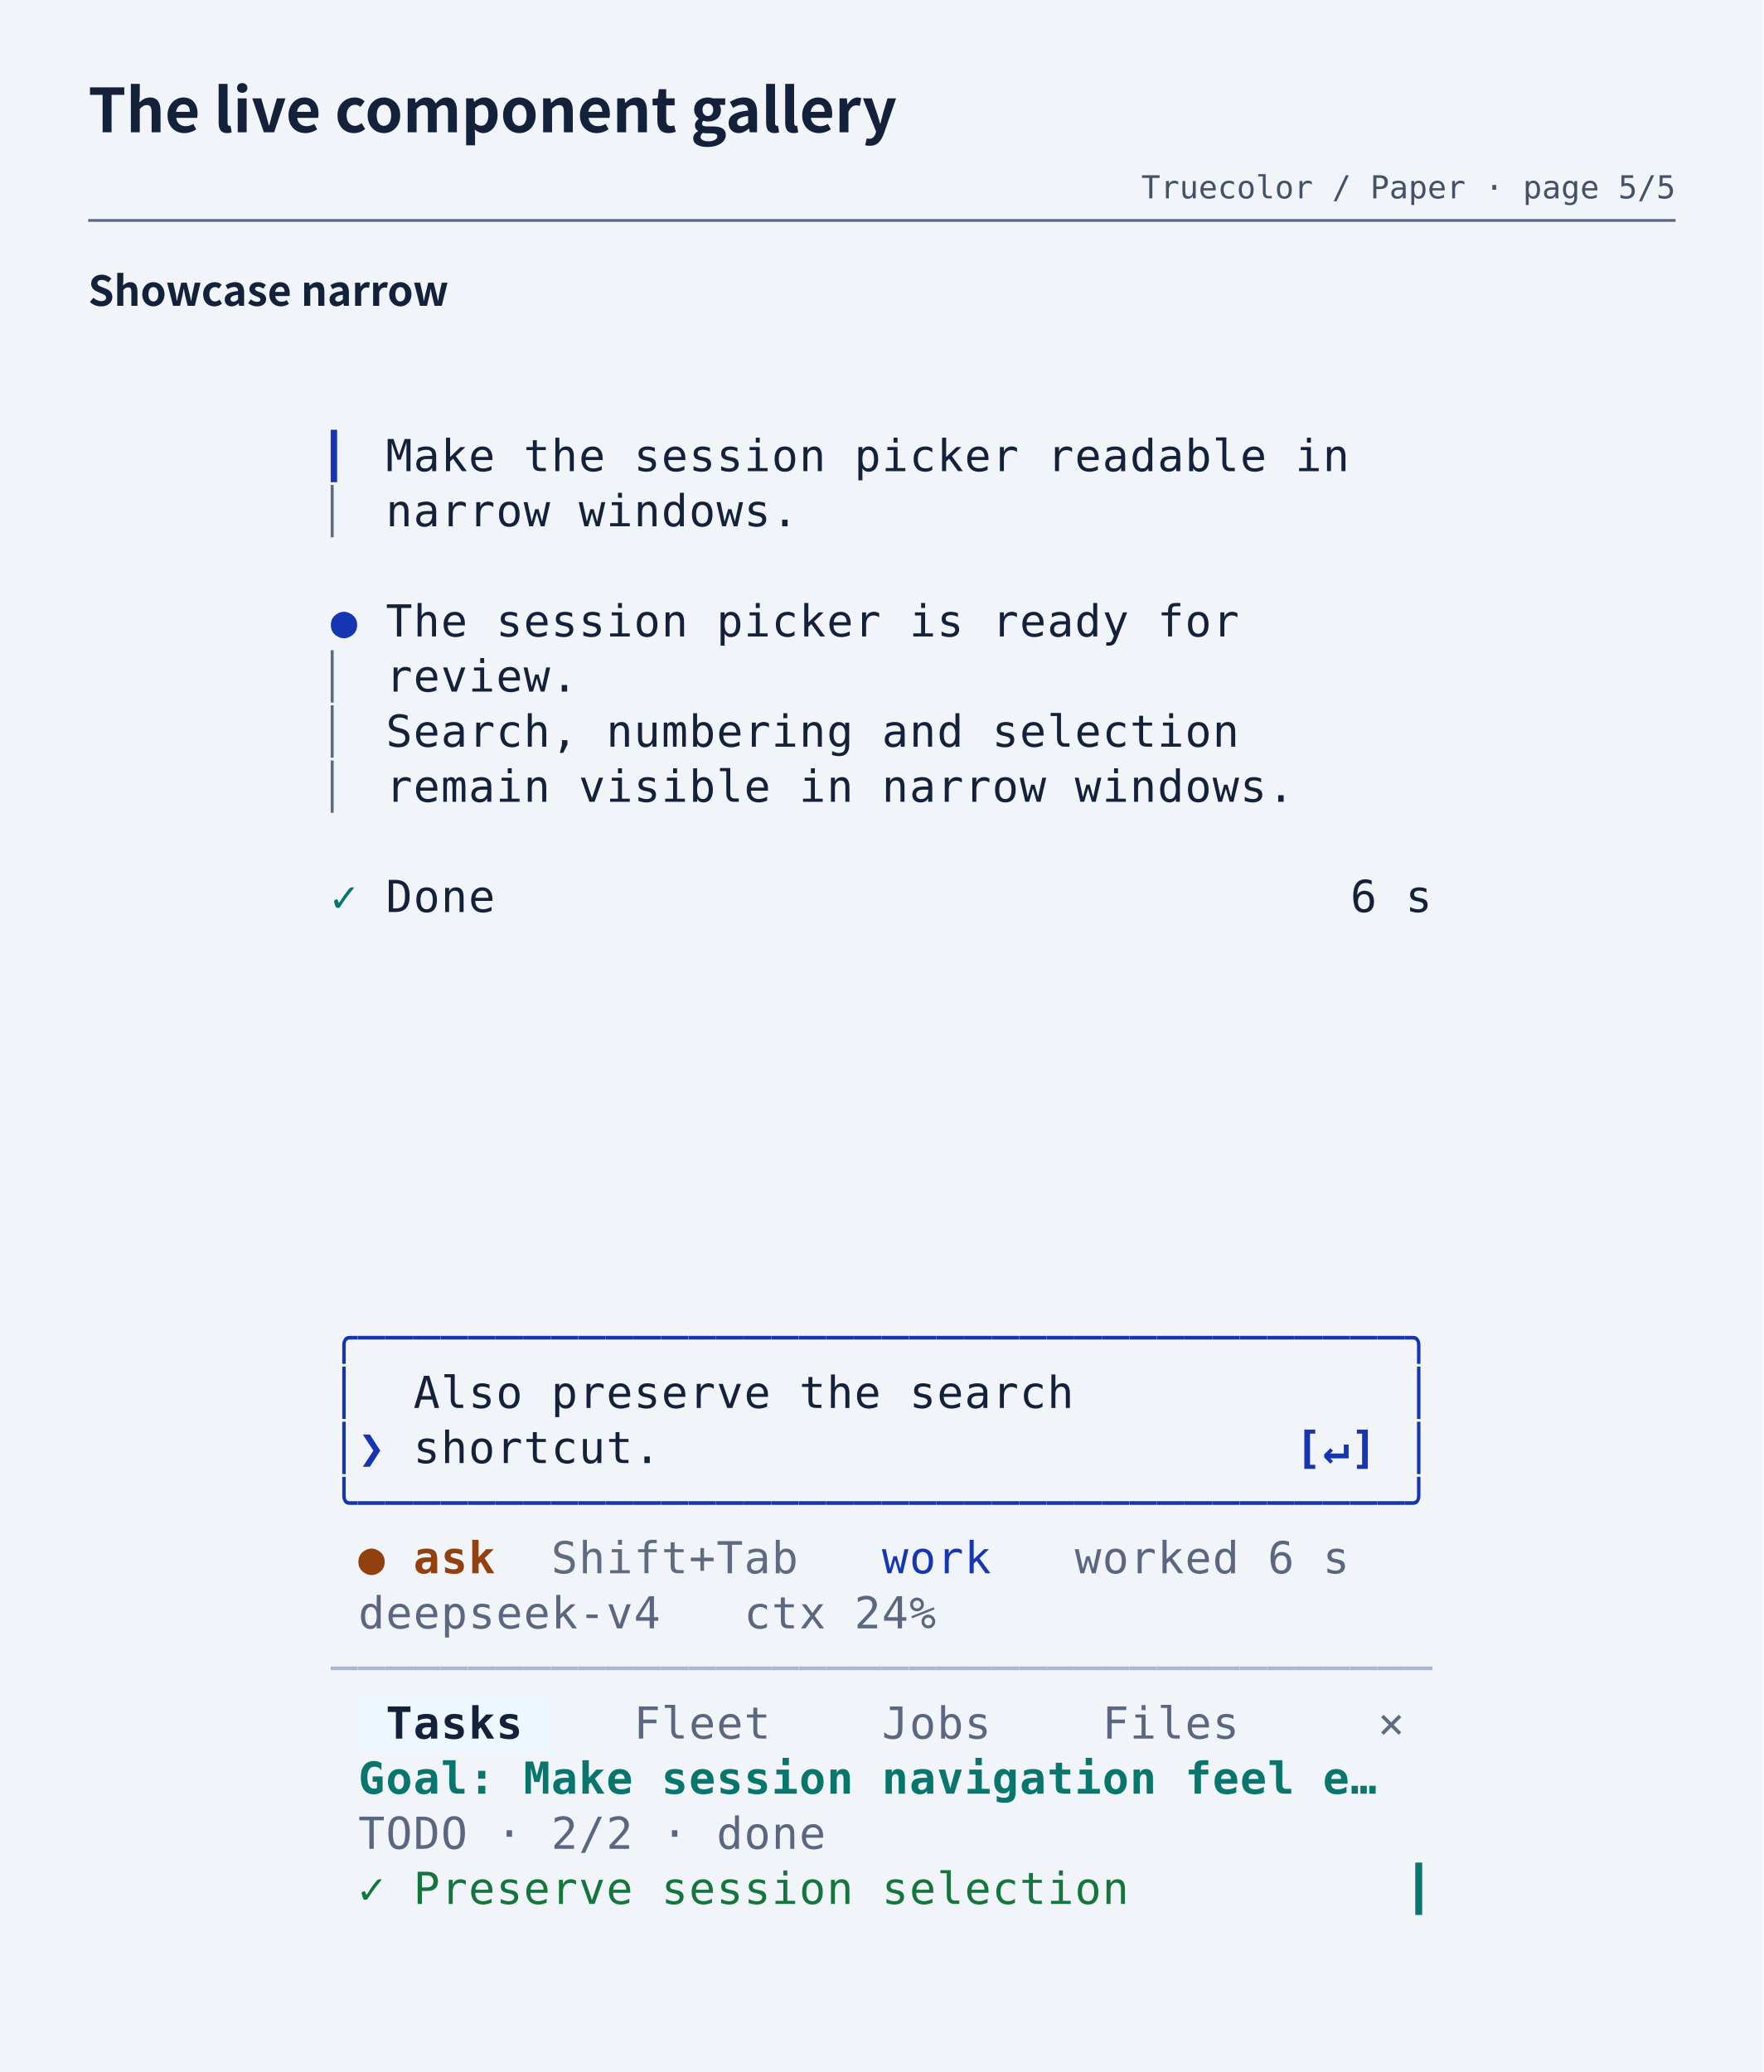
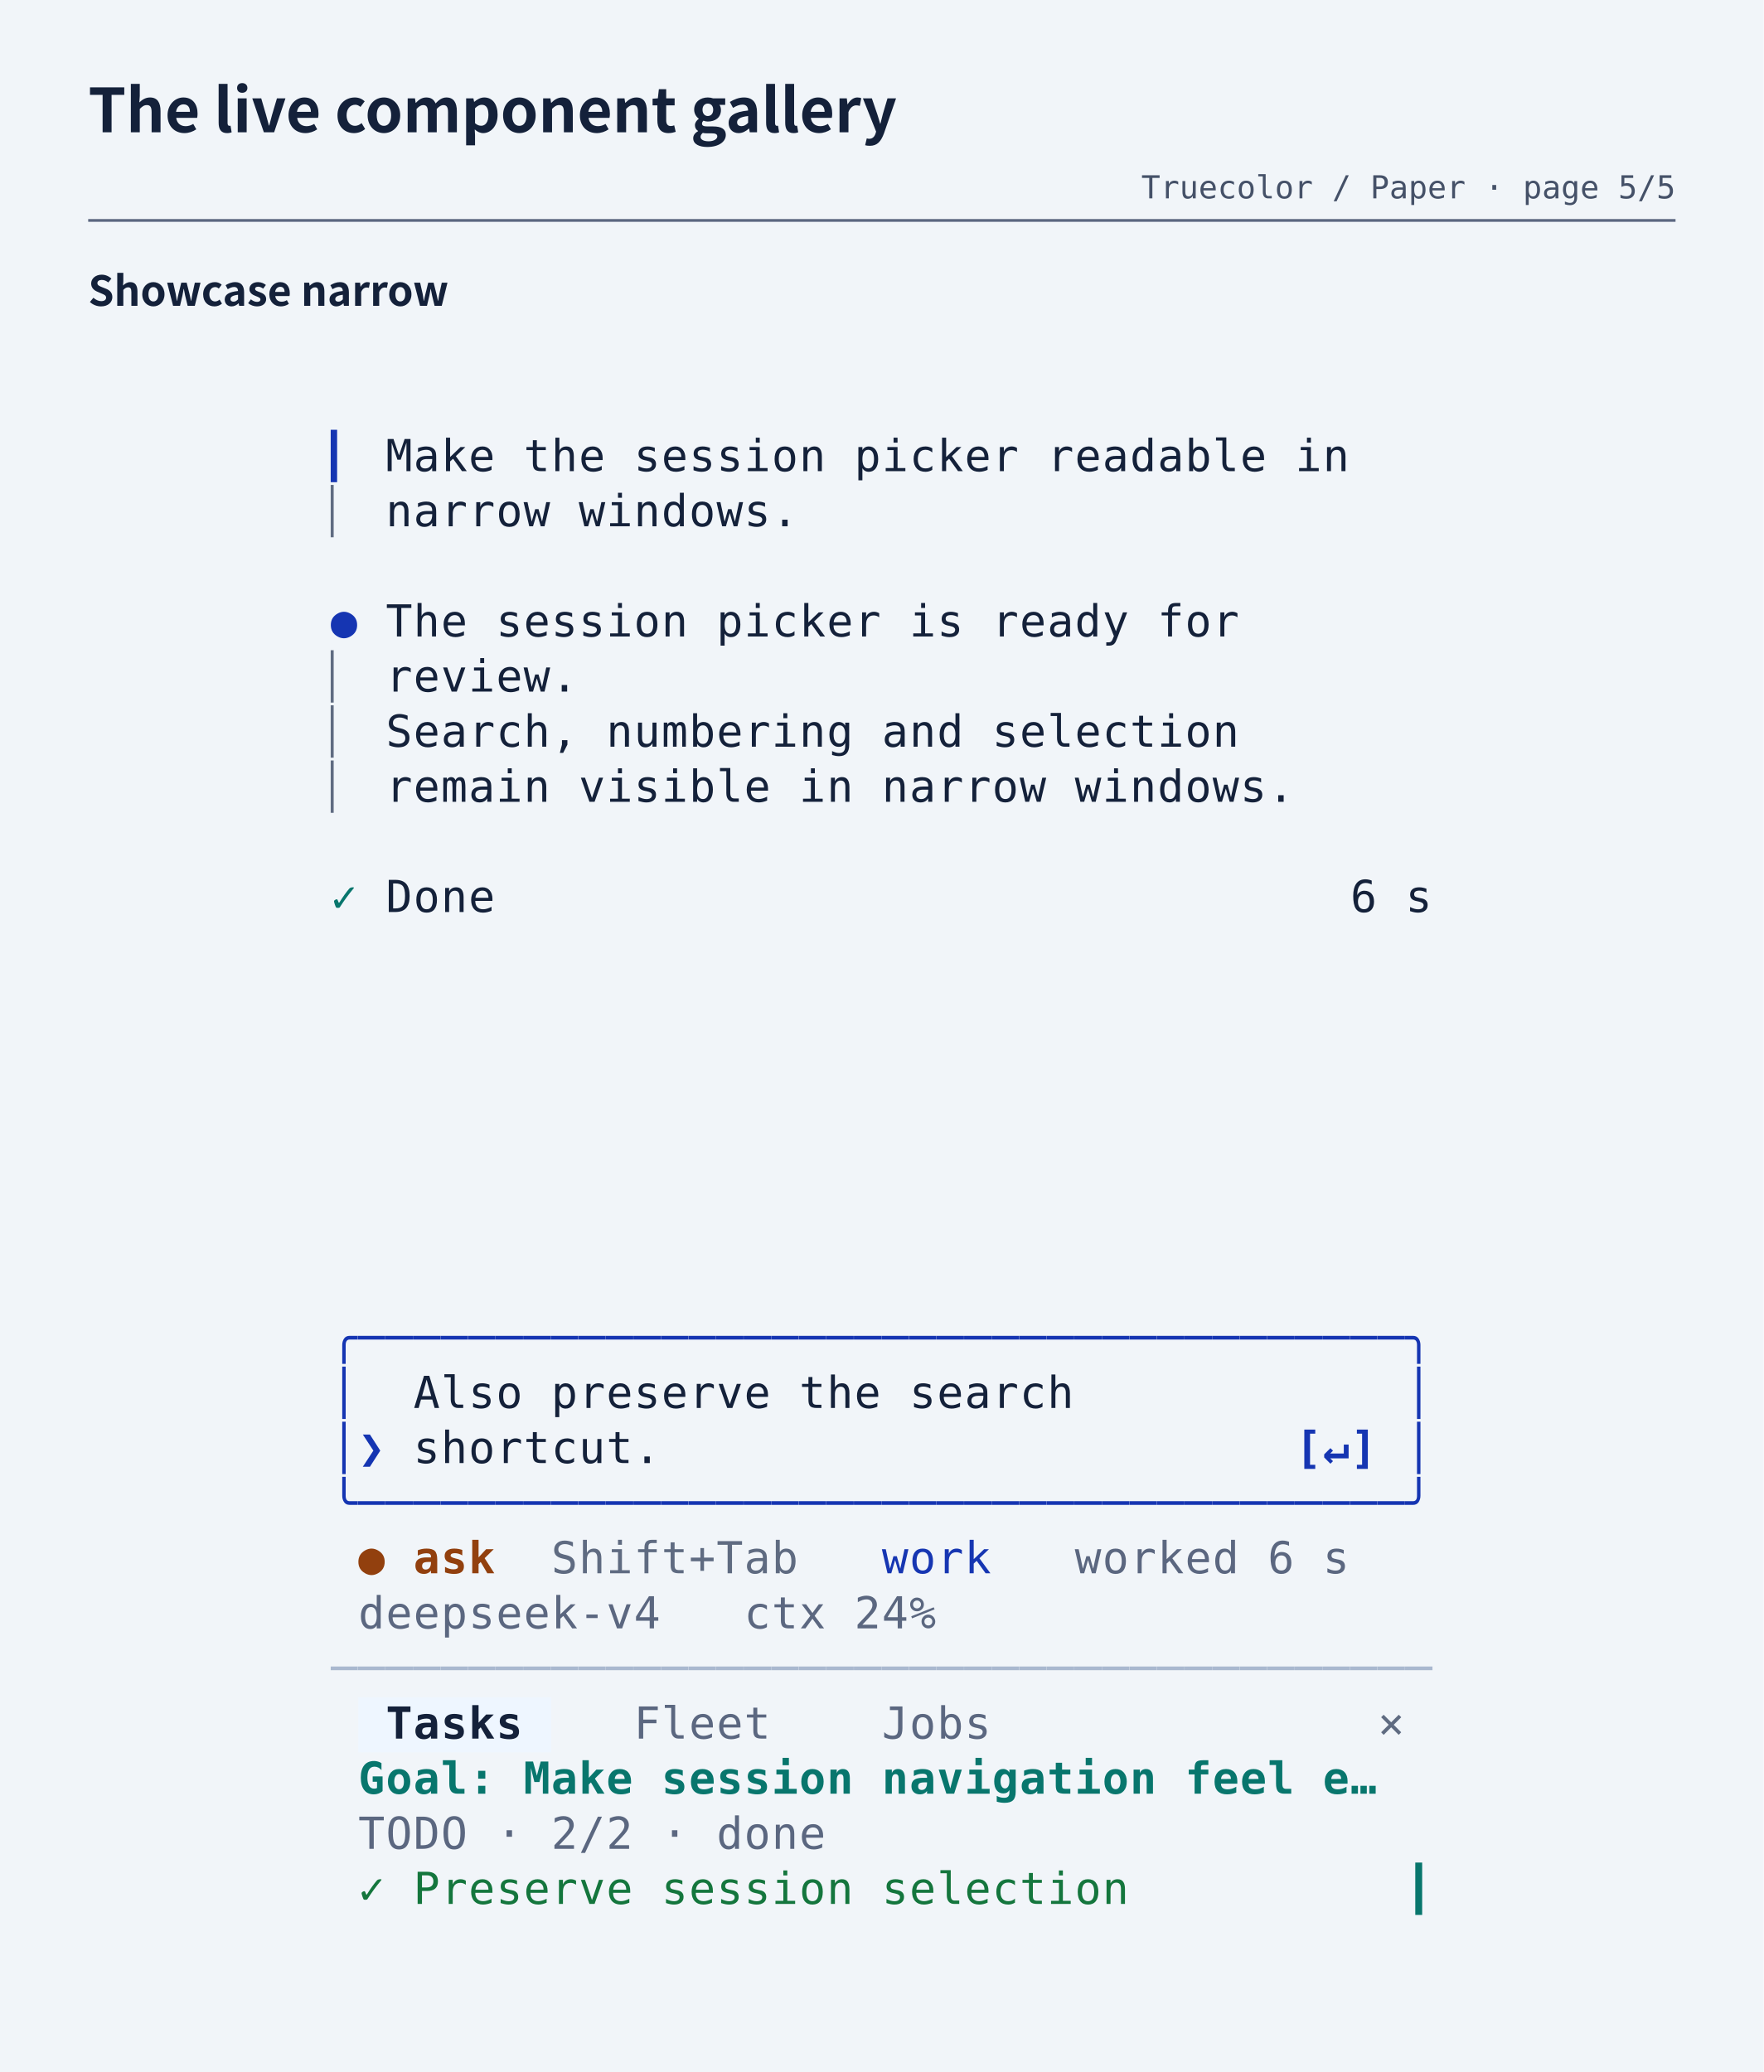
<svg xmlns="http://www.w3.org/2000/svg" width="640" height="752" viewBox="0 0 640 752" role="img" aria-labelledby="title desc">
  <rect width="100%" height="100%" fill="#f1f5f9" />
  <text x="32" y="48" fill="#14213a" font-family="'Geist Sans','PingFang SC','Hiragino Sans GB','Microsoft YaHei UI','Microsoft YaHei','Noto Sans CJK SC','Noto Sans SC','Source Han Sans SC',-apple-system,BlinkMacSystemFont,'Segoe UI',sans-serif" font-size="22" font-weight="600">The live component gallery</text>
  <text x="608" y="72" fill="#455168" font-family="'DejaVu Sans Mono','Cascadia Mono','SFMono-Regular',Consolas,'Liberation Mono',monospace" font-size="11.5" text-anchor="end">Truecolor / Paper · page 5/5</text>
  <path d="M32 80H608" stroke="#5b6780" stroke-width="1" />
  <g data-entry="showcase-narrow">
    <text x="32" y="111" fill="#14213a" font-family="'Geist Sans','PingFang SC','Hiragino Sans GB','Microsoft YaHei UI','Microsoft YaHei','Noto Sans CJK SC','Noto Sans SC','Source Han Sans SC',-apple-system,BlinkMacSystemFont,'Segoe UI',sans-serif" font-size="15" font-weight="600">Showcase narrow</text>
    <svg width="400" height="560" viewBox="0 0 400 560" role="img" x="120" y="136">
      <rect width="100%" height="100%" fill="#f1f5f9" />
      <rect x="10" y="480" width="70" height="20" fill="#eef6ff" />
      <g font-family="'DejaVu Sans Mono','Cascadia Mono','SFMono-Regular',Consolas,'Liberation Mono',monospace" font-size="16" xml:space="preserve">
        <text x="0" y="35" fill="#1535b2" textLength="10" lengthAdjust="spacingAndGlyphs" font-weight="700">▎</text>
        <text x="20" y="35" fill="#14213a" textLength="10" lengthAdjust="spacingAndGlyphs">M</text>
        <text x="30" y="35" fill="#14213a" textLength="10" lengthAdjust="spacingAndGlyphs">a</text>
        <text x="40" y="35" fill="#14213a" textLength="10" lengthAdjust="spacingAndGlyphs">k</text>
        <text x="50" y="35" fill="#14213a" textLength="10" lengthAdjust="spacingAndGlyphs">e</text>
        <text x="70" y="35" fill="#14213a" textLength="10" lengthAdjust="spacingAndGlyphs">t</text>
        <text x="80" y="35" fill="#14213a" textLength="10" lengthAdjust="spacingAndGlyphs">h</text>
        <text x="90" y="35" fill="#14213a" textLength="10" lengthAdjust="spacingAndGlyphs">e</text>
        <text x="110" y="35" fill="#14213a" textLength="10" lengthAdjust="spacingAndGlyphs">s</text>
        <text x="120" y="35" fill="#14213a" textLength="10" lengthAdjust="spacingAndGlyphs">e</text>
        <text x="130" y="35" fill="#14213a" textLength="10" lengthAdjust="spacingAndGlyphs">s</text>
        <text x="140" y="35" fill="#14213a" textLength="10" lengthAdjust="spacingAndGlyphs">s</text>
        <text x="150" y="35" fill="#14213a" textLength="10" lengthAdjust="spacingAndGlyphs">i</text>
        <text x="160" y="35" fill="#14213a" textLength="10" lengthAdjust="spacingAndGlyphs">o</text>
        <text x="170" y="35" fill="#14213a" textLength="10" lengthAdjust="spacingAndGlyphs">n</text>
        <text x="190" y="35" fill="#14213a" textLength="10" lengthAdjust="spacingAndGlyphs">p</text>
        <text x="200" y="35" fill="#14213a" textLength="10" lengthAdjust="spacingAndGlyphs">i</text>
        <text x="210" y="35" fill="#14213a" textLength="10" lengthAdjust="spacingAndGlyphs">c</text>
        <text x="220" y="35" fill="#14213a" textLength="10" lengthAdjust="spacingAndGlyphs">k</text>
        <text x="230" y="35" fill="#14213a" textLength="10" lengthAdjust="spacingAndGlyphs">e</text>
        <text x="240" y="35" fill="#14213a" textLength="10" lengthAdjust="spacingAndGlyphs">r</text>
        <text x="260" y="35" fill="#14213a" textLength="10" lengthAdjust="spacingAndGlyphs">r</text>
        <text x="270" y="35" fill="#14213a" textLength="10" lengthAdjust="spacingAndGlyphs">e</text>
        <text x="280" y="35" fill="#14213a" textLength="10" lengthAdjust="spacingAndGlyphs">a</text>
        <text x="290" y="35" fill="#14213a" textLength="10" lengthAdjust="spacingAndGlyphs">d</text>
        <text x="300" y="35" fill="#14213a" textLength="10" lengthAdjust="spacingAndGlyphs">a</text>
        <text x="310" y="35" fill="#14213a" textLength="10" lengthAdjust="spacingAndGlyphs">b</text>
        <text x="320" y="35" fill="#14213a" textLength="10" lengthAdjust="spacingAndGlyphs">l</text>
        <text x="330" y="35" fill="#14213a" textLength="10" lengthAdjust="spacingAndGlyphs">e</text>
        <text x="350" y="35" fill="#14213a" textLength="10" lengthAdjust="spacingAndGlyphs">i</text>
        <text x="360" y="35" fill="#14213a" textLength="10" lengthAdjust="spacingAndGlyphs">n</text>
        <text x="0" y="55" fill="#5f6b81" textLength="10" lengthAdjust="spacingAndGlyphs">▏</text>
        <text x="20" y="55" fill="#14213a" textLength="10" lengthAdjust="spacingAndGlyphs">n</text>
        <text x="30" y="55" fill="#14213a" textLength="10" lengthAdjust="spacingAndGlyphs">a</text>
        <text x="40" y="55" fill="#14213a" textLength="10" lengthAdjust="spacingAndGlyphs">r</text>
        <text x="50" y="55" fill="#14213a" textLength="10" lengthAdjust="spacingAndGlyphs">r</text>
        <text x="60" y="55" fill="#14213a" textLength="10" lengthAdjust="spacingAndGlyphs">o</text>
        <text x="70" y="55" fill="#14213a" textLength="10" lengthAdjust="spacingAndGlyphs">w</text>
        <text x="90" y="55" fill="#14213a" textLength="10" lengthAdjust="spacingAndGlyphs">w</text>
        <text x="100" y="55" fill="#14213a" textLength="10" lengthAdjust="spacingAndGlyphs">i</text>
        <text x="110" y="55" fill="#14213a" textLength="10" lengthAdjust="spacingAndGlyphs">n</text>
        <text x="120" y="55" fill="#14213a" textLength="10" lengthAdjust="spacingAndGlyphs">d</text>
        <text x="130" y="55" fill="#14213a" textLength="10" lengthAdjust="spacingAndGlyphs">o</text>
        <text x="140" y="55" fill="#14213a" textLength="10" lengthAdjust="spacingAndGlyphs">w</text>
        <text x="150" y="55" fill="#14213a" textLength="10" lengthAdjust="spacingAndGlyphs">s</text>
        <text x="160" y="55" fill="#14213a" textLength="10" lengthAdjust="spacingAndGlyphs">.</text>
        <text x="0" y="95" fill="#1535b2" textLength="10" lengthAdjust="spacingAndGlyphs" font-weight="700">●</text>
        <text x="20" y="95" fill="#14213a" textLength="10" lengthAdjust="spacingAndGlyphs">T</text>
        <text x="30" y="95" fill="#14213a" textLength="10" lengthAdjust="spacingAndGlyphs">h</text>
        <text x="40" y="95" fill="#14213a" textLength="10" lengthAdjust="spacingAndGlyphs">e</text>
        <text x="60" y="95" fill="#14213a" textLength="10" lengthAdjust="spacingAndGlyphs">s</text>
        <text x="70" y="95" fill="#14213a" textLength="10" lengthAdjust="spacingAndGlyphs">e</text>
        <text x="80" y="95" fill="#14213a" textLength="10" lengthAdjust="spacingAndGlyphs">s</text>
        <text x="90" y="95" fill="#14213a" textLength="10" lengthAdjust="spacingAndGlyphs">s</text>
        <text x="100" y="95" fill="#14213a" textLength="10" lengthAdjust="spacingAndGlyphs">i</text>
        <text x="110" y="95" fill="#14213a" textLength="10" lengthAdjust="spacingAndGlyphs">o</text>
        <text x="120" y="95" fill="#14213a" textLength="10" lengthAdjust="spacingAndGlyphs">n</text>
        <text x="140" y="95" fill="#14213a" textLength="10" lengthAdjust="spacingAndGlyphs">p</text>
        <text x="150" y="95" fill="#14213a" textLength="10" lengthAdjust="spacingAndGlyphs">i</text>
        <text x="160" y="95" fill="#14213a" textLength="10" lengthAdjust="spacingAndGlyphs">c</text>
        <text x="170" y="95" fill="#14213a" textLength="10" lengthAdjust="spacingAndGlyphs">k</text>
        <text x="180" y="95" fill="#14213a" textLength="10" lengthAdjust="spacingAndGlyphs">e</text>
        <text x="190" y="95" fill="#14213a" textLength="10" lengthAdjust="spacingAndGlyphs">r</text>
        <text x="210" y="95" fill="#14213a" textLength="10" lengthAdjust="spacingAndGlyphs">i</text>
        <text x="220" y="95" fill="#14213a" textLength="10" lengthAdjust="spacingAndGlyphs">s</text>
        <text x="240" y="95" fill="#14213a" textLength="10" lengthAdjust="spacingAndGlyphs">r</text>
        <text x="250" y="95" fill="#14213a" textLength="10" lengthAdjust="spacingAndGlyphs">e</text>
        <text x="260" y="95" fill="#14213a" textLength="10" lengthAdjust="spacingAndGlyphs">a</text>
        <text x="270" y="95" fill="#14213a" textLength="10" lengthAdjust="spacingAndGlyphs">d</text>
        <text x="280" y="95" fill="#14213a" textLength="10" lengthAdjust="spacingAndGlyphs">y</text>
        <text x="300" y="95" fill="#14213a" textLength="10" lengthAdjust="spacingAndGlyphs">f</text>
        <text x="310" y="95" fill="#14213a" textLength="10" lengthAdjust="spacingAndGlyphs">o</text>
        <text x="320" y="95" fill="#14213a" textLength="10" lengthAdjust="spacingAndGlyphs">r</text>
        <text x="0" y="115" fill="#5f6b81" textLength="10" lengthAdjust="spacingAndGlyphs">▏</text>
        <text x="20" y="115" fill="#14213a" textLength="10" lengthAdjust="spacingAndGlyphs">r</text>
        <text x="30" y="115" fill="#14213a" textLength="10" lengthAdjust="spacingAndGlyphs">e</text>
        <text x="40" y="115" fill="#14213a" textLength="10" lengthAdjust="spacingAndGlyphs">v</text>
        <text x="50" y="115" fill="#14213a" textLength="10" lengthAdjust="spacingAndGlyphs">i</text>
        <text x="60" y="115" fill="#14213a" textLength="10" lengthAdjust="spacingAndGlyphs">e</text>
        <text x="70" y="115" fill="#14213a" textLength="10" lengthAdjust="spacingAndGlyphs">w</text>
        <text x="80" y="115" fill="#14213a" textLength="10" lengthAdjust="spacingAndGlyphs">.</text>
        <text x="0" y="135" fill="#5f6b81" textLength="10" lengthAdjust="spacingAndGlyphs">▏</text>
        <text x="20" y="135" fill="#14213a" textLength="10" lengthAdjust="spacingAndGlyphs">S</text>
        <text x="30" y="135" fill="#14213a" textLength="10" lengthAdjust="spacingAndGlyphs">e</text>
        <text x="40" y="135" fill="#14213a" textLength="10" lengthAdjust="spacingAndGlyphs">a</text>
        <text x="50" y="135" fill="#14213a" textLength="10" lengthAdjust="spacingAndGlyphs">r</text>
        <text x="60" y="135" fill="#14213a" textLength="10" lengthAdjust="spacingAndGlyphs">c</text>
        <text x="70" y="135" fill="#14213a" textLength="10" lengthAdjust="spacingAndGlyphs">h</text>
        <text x="80" y="135" fill="#14213a" textLength="10" lengthAdjust="spacingAndGlyphs">,</text>
        <text x="100" y="135" fill="#14213a" textLength="10" lengthAdjust="spacingAndGlyphs">n</text>
        <text x="110" y="135" fill="#14213a" textLength="10" lengthAdjust="spacingAndGlyphs">u</text>
        <text x="120" y="135" fill="#14213a" textLength="10" lengthAdjust="spacingAndGlyphs">m</text>
        <text x="130" y="135" fill="#14213a" textLength="10" lengthAdjust="spacingAndGlyphs">b</text>
        <text x="140" y="135" fill="#14213a" textLength="10" lengthAdjust="spacingAndGlyphs">e</text>
        <text x="150" y="135" fill="#14213a" textLength="10" lengthAdjust="spacingAndGlyphs">r</text>
        <text x="160" y="135" fill="#14213a" textLength="10" lengthAdjust="spacingAndGlyphs">i</text>
        <text x="170" y="135" fill="#14213a" textLength="10" lengthAdjust="spacingAndGlyphs">n</text>
        <text x="180" y="135" fill="#14213a" textLength="10" lengthAdjust="spacingAndGlyphs">g</text>
        <text x="200" y="135" fill="#14213a" textLength="10" lengthAdjust="spacingAndGlyphs">a</text>
        <text x="210" y="135" fill="#14213a" textLength="10" lengthAdjust="spacingAndGlyphs">n</text>
        <text x="220" y="135" fill="#14213a" textLength="10" lengthAdjust="spacingAndGlyphs">d</text>
        <text x="240" y="135" fill="#14213a" textLength="10" lengthAdjust="spacingAndGlyphs">s</text>
        <text x="250" y="135" fill="#14213a" textLength="10" lengthAdjust="spacingAndGlyphs">e</text>
        <text x="260" y="135" fill="#14213a" textLength="10" lengthAdjust="spacingAndGlyphs">l</text>
        <text x="270" y="135" fill="#14213a" textLength="10" lengthAdjust="spacingAndGlyphs">e</text>
        <text x="280" y="135" fill="#14213a" textLength="10" lengthAdjust="spacingAndGlyphs">c</text>
        <text x="290" y="135" fill="#14213a" textLength="10" lengthAdjust="spacingAndGlyphs">t</text>
        <text x="300" y="135" fill="#14213a" textLength="10" lengthAdjust="spacingAndGlyphs">i</text>
        <text x="310" y="135" fill="#14213a" textLength="10" lengthAdjust="spacingAndGlyphs">o</text>
        <text x="320" y="135" fill="#14213a" textLength="10" lengthAdjust="spacingAndGlyphs">n</text>
        <text x="0" y="155" fill="#5f6b81" textLength="10" lengthAdjust="spacingAndGlyphs">▏</text>
        <text x="20" y="155" fill="#14213a" textLength="10" lengthAdjust="spacingAndGlyphs">r</text>
        <text x="30" y="155" fill="#14213a" textLength="10" lengthAdjust="spacingAndGlyphs">e</text>
        <text x="40" y="155" fill="#14213a" textLength="10" lengthAdjust="spacingAndGlyphs">m</text>
        <text x="50" y="155" fill="#14213a" textLength="10" lengthAdjust="spacingAndGlyphs">a</text>
        <text x="60" y="155" fill="#14213a" textLength="10" lengthAdjust="spacingAndGlyphs">i</text>
        <text x="70" y="155" fill="#14213a" textLength="10" lengthAdjust="spacingAndGlyphs">n</text>
        <text x="90" y="155" fill="#14213a" textLength="10" lengthAdjust="spacingAndGlyphs">v</text>
        <text x="100" y="155" fill="#14213a" textLength="10" lengthAdjust="spacingAndGlyphs">i</text>
        <text x="110" y="155" fill="#14213a" textLength="10" lengthAdjust="spacingAndGlyphs">s</text>
        <text x="120" y="155" fill="#14213a" textLength="10" lengthAdjust="spacingAndGlyphs">i</text>
        <text x="130" y="155" fill="#14213a" textLength="10" lengthAdjust="spacingAndGlyphs">b</text>
        <text x="140" y="155" fill="#14213a" textLength="10" lengthAdjust="spacingAndGlyphs">l</text>
        <text x="150" y="155" fill="#14213a" textLength="10" lengthAdjust="spacingAndGlyphs">e</text>
        <text x="170" y="155" fill="#14213a" textLength="10" lengthAdjust="spacingAndGlyphs">i</text>
        <text x="180" y="155" fill="#14213a" textLength="10" lengthAdjust="spacingAndGlyphs">n</text>
        <text x="200" y="155" fill="#14213a" textLength="10" lengthAdjust="spacingAndGlyphs">n</text>
        <text x="210" y="155" fill="#14213a" textLength="10" lengthAdjust="spacingAndGlyphs">a</text>
        <text x="220" y="155" fill="#14213a" textLength="10" lengthAdjust="spacingAndGlyphs">r</text>
        <text x="230" y="155" fill="#14213a" textLength="10" lengthAdjust="spacingAndGlyphs">r</text>
        <text x="240" y="155" fill="#14213a" textLength="10" lengthAdjust="spacingAndGlyphs">o</text>
        <text x="250" y="155" fill="#14213a" textLength="10" lengthAdjust="spacingAndGlyphs">w</text>
        <text x="270" y="155" fill="#14213a" textLength="10" lengthAdjust="spacingAndGlyphs">w</text>
        <text x="280" y="155" fill="#14213a" textLength="10" lengthAdjust="spacingAndGlyphs">i</text>
        <text x="290" y="155" fill="#14213a" textLength="10" lengthAdjust="spacingAndGlyphs">n</text>
        <text x="300" y="155" fill="#14213a" textLength="10" lengthAdjust="spacingAndGlyphs">d</text>
        <text x="310" y="155" fill="#14213a" textLength="10" lengthAdjust="spacingAndGlyphs">o</text>
        <text x="320" y="155" fill="#14213a" textLength="10" lengthAdjust="spacingAndGlyphs">w</text>
        <text x="330" y="155" fill="#14213a" textLength="10" lengthAdjust="spacingAndGlyphs">s</text>
        <text x="340" y="155" fill="#14213a" textLength="10" lengthAdjust="spacingAndGlyphs">.</text>
        <text x="0" y="195" fill="#08766d" textLength="10" lengthAdjust="spacingAndGlyphs">✓</text>
        <text x="20" y="195" fill="#14213a" textLength="10" lengthAdjust="spacingAndGlyphs">D</text>
        <text x="30" y="195" fill="#14213a" textLength="10" lengthAdjust="spacingAndGlyphs">o</text>
        <text x="40" y="195" fill="#14213a" textLength="10" lengthAdjust="spacingAndGlyphs">n</text>
        <text x="50" y="195" fill="#14213a" textLength="10" lengthAdjust="spacingAndGlyphs">e</text>
        <text x="370" y="195" fill="#14213a" textLength="10" lengthAdjust="spacingAndGlyphs">6</text>
        <text x="390" y="195" fill="#14213a" textLength="10" lengthAdjust="spacingAndGlyphs">s</text>
        <text x="0" y="355" fill="#1535b2" textLength="10" lengthAdjust="spacingAndGlyphs">╭</text>
        <text x="10" y="355" fill="#1535b2" textLength="10" lengthAdjust="spacingAndGlyphs">─</text>
        <text x="20" y="355" fill="#1535b2" textLength="10" lengthAdjust="spacingAndGlyphs">─</text>
        <text x="30" y="355" fill="#1535b2" textLength="10" lengthAdjust="spacingAndGlyphs">─</text>
        <text x="40" y="355" fill="#1535b2" textLength="10" lengthAdjust="spacingAndGlyphs">─</text>
        <text x="50" y="355" fill="#1535b2" textLength="10" lengthAdjust="spacingAndGlyphs">─</text>
        <text x="60" y="355" fill="#1535b2" textLength="10" lengthAdjust="spacingAndGlyphs">─</text>
        <text x="70" y="355" fill="#1535b2" textLength="10" lengthAdjust="spacingAndGlyphs">─</text>
        <text x="80" y="355" fill="#1535b2" textLength="10" lengthAdjust="spacingAndGlyphs">─</text>
        <text x="90" y="355" fill="#1535b2" textLength="10" lengthAdjust="spacingAndGlyphs">─</text>
        <text x="100" y="355" fill="#1535b2" textLength="10" lengthAdjust="spacingAndGlyphs">─</text>
        <text x="110" y="355" fill="#1535b2" textLength="10" lengthAdjust="spacingAndGlyphs">─</text>
        <text x="120" y="355" fill="#1535b2" textLength="10" lengthAdjust="spacingAndGlyphs">─</text>
        <text x="130" y="355" fill="#1535b2" textLength="10" lengthAdjust="spacingAndGlyphs">─</text>
        <text x="140" y="355" fill="#1535b2" textLength="10" lengthAdjust="spacingAndGlyphs">─</text>
        <text x="150" y="355" fill="#1535b2" textLength="10" lengthAdjust="spacingAndGlyphs">─</text>
        <text x="160" y="355" fill="#1535b2" textLength="10" lengthAdjust="spacingAndGlyphs">─</text>
        <text x="170" y="355" fill="#1535b2" textLength="10" lengthAdjust="spacingAndGlyphs">─</text>
        <text x="180" y="355" fill="#1535b2" textLength="10" lengthAdjust="spacingAndGlyphs">─</text>
        <text x="190" y="355" fill="#1535b2" textLength="10" lengthAdjust="spacingAndGlyphs">─</text>
        <text x="200" y="355" fill="#1535b2" textLength="10" lengthAdjust="spacingAndGlyphs">─</text>
        <text x="210" y="355" fill="#1535b2" textLength="10" lengthAdjust="spacingAndGlyphs">─</text>
        <text x="220" y="355" fill="#1535b2" textLength="10" lengthAdjust="spacingAndGlyphs">─</text>
        <text x="230" y="355" fill="#1535b2" textLength="10" lengthAdjust="spacingAndGlyphs">─</text>
        <text x="240" y="355" fill="#1535b2" textLength="10" lengthAdjust="spacingAndGlyphs">─</text>
        <text x="250" y="355" fill="#1535b2" textLength="10" lengthAdjust="spacingAndGlyphs">─</text>
        <text x="260" y="355" fill="#1535b2" textLength="10" lengthAdjust="spacingAndGlyphs">─</text>
        <text x="270" y="355" fill="#1535b2" textLength="10" lengthAdjust="spacingAndGlyphs">─</text>
        <text x="280" y="355" fill="#1535b2" textLength="10" lengthAdjust="spacingAndGlyphs">─</text>
        <text x="290" y="355" fill="#1535b2" textLength="10" lengthAdjust="spacingAndGlyphs">─</text>
        <text x="300" y="355" fill="#1535b2" textLength="10" lengthAdjust="spacingAndGlyphs">─</text>
        <text x="310" y="355" fill="#1535b2" textLength="10" lengthAdjust="spacingAndGlyphs">─</text>
        <text x="320" y="355" fill="#1535b2" textLength="10" lengthAdjust="spacingAndGlyphs">─</text>
        <text x="330" y="355" fill="#1535b2" textLength="10" lengthAdjust="spacingAndGlyphs">─</text>
        <text x="340" y="355" fill="#1535b2" textLength="10" lengthAdjust="spacingAndGlyphs">─</text>
        <text x="350" y="355" fill="#1535b2" textLength="10" lengthAdjust="spacingAndGlyphs">─</text>
        <text x="360" y="355" fill="#1535b2" textLength="10" lengthAdjust="spacingAndGlyphs">─</text>
        <text x="370" y="355" fill="#1535b2" textLength="10" lengthAdjust="spacingAndGlyphs">─</text>
        <text x="380" y="355" fill="#1535b2" textLength="10" lengthAdjust="spacingAndGlyphs">─</text>
        <text x="390" y="355" fill="#1535b2" textLength="10" lengthAdjust="spacingAndGlyphs">╮</text>
        <text x="0" y="375" fill="#1535b2" textLength="10" lengthAdjust="spacingAndGlyphs">│</text>
        <text x="30" y="375" fill="#14213a" textLength="10" lengthAdjust="spacingAndGlyphs">A</text>
        <text x="40" y="375" fill="#14213a" textLength="10" lengthAdjust="spacingAndGlyphs">l</text>
        <text x="50" y="375" fill="#14213a" textLength="10" lengthAdjust="spacingAndGlyphs">s</text>
        <text x="60" y="375" fill="#14213a" textLength="10" lengthAdjust="spacingAndGlyphs">o</text>
        <text x="80" y="375" fill="#14213a" textLength="10" lengthAdjust="spacingAndGlyphs">p</text>
        <text x="90" y="375" fill="#14213a" textLength="10" lengthAdjust="spacingAndGlyphs">r</text>
        <text x="100" y="375" fill="#14213a" textLength="10" lengthAdjust="spacingAndGlyphs">e</text>
        <text x="110" y="375" fill="#14213a" textLength="10" lengthAdjust="spacingAndGlyphs">s</text>
        <text x="120" y="375" fill="#14213a" textLength="10" lengthAdjust="spacingAndGlyphs">e</text>
        <text x="130" y="375" fill="#14213a" textLength="10" lengthAdjust="spacingAndGlyphs">r</text>
        <text x="140" y="375" fill="#14213a" textLength="10" lengthAdjust="spacingAndGlyphs">v</text>
        <text x="150" y="375" fill="#14213a" textLength="10" lengthAdjust="spacingAndGlyphs">e</text>
        <text x="170" y="375" fill="#14213a" textLength="10" lengthAdjust="spacingAndGlyphs">t</text>
        <text x="180" y="375" fill="#14213a" textLength="10" lengthAdjust="spacingAndGlyphs">h</text>
        <text x="190" y="375" fill="#14213a" textLength="10" lengthAdjust="spacingAndGlyphs">e</text>
        <text x="210" y="375" fill="#14213a" textLength="10" lengthAdjust="spacingAndGlyphs">s</text>
        <text x="220" y="375" fill="#14213a" textLength="10" lengthAdjust="spacingAndGlyphs">e</text>
        <text x="230" y="375" fill="#14213a" textLength="10" lengthAdjust="spacingAndGlyphs">a</text>
        <text x="240" y="375" fill="#14213a" textLength="10" lengthAdjust="spacingAndGlyphs">r</text>
        <text x="250" y="375" fill="#14213a" textLength="10" lengthAdjust="spacingAndGlyphs">c</text>
        <text x="260" y="375" fill="#14213a" textLength="10" lengthAdjust="spacingAndGlyphs">h</text>
        <text x="390" y="375" fill="#1535b2" textLength="10" lengthAdjust="spacingAndGlyphs">│</text>
        <text x="0" y="395" fill="#1535b2" textLength="10" lengthAdjust="spacingAndGlyphs">│</text>
        <text x="10" y="395" fill="#1535b2" textLength="10" lengthAdjust="spacingAndGlyphs">❯</text>
        <text x="30" y="395" fill="#14213a" textLength="10" lengthAdjust="spacingAndGlyphs">s</text>
        <text x="40" y="395" fill="#14213a" textLength="10" lengthAdjust="spacingAndGlyphs">h</text>
        <text x="50" y="395" fill="#14213a" textLength="10" lengthAdjust="spacingAndGlyphs">o</text>
        <text x="60" y="395" fill="#14213a" textLength="10" lengthAdjust="spacingAndGlyphs">r</text>
        <text x="70" y="395" fill="#14213a" textLength="10" lengthAdjust="spacingAndGlyphs">t</text>
        <text x="80" y="395" fill="#14213a" textLength="10" lengthAdjust="spacingAndGlyphs">c</text>
        <text x="90" y="395" fill="#14213a" textLength="10" lengthAdjust="spacingAndGlyphs">u</text>
        <text x="100" y="395" fill="#14213a" textLength="10" lengthAdjust="spacingAndGlyphs">t</text>
        <text x="110" y="395" fill="#14213a" textLength="10" lengthAdjust="spacingAndGlyphs">.</text>
        <text x="350" y="395" fill="#1535b2" textLength="10" lengthAdjust="spacingAndGlyphs" font-weight="700">[</text>
        <text x="360" y="395" fill="#1535b2" textLength="10" lengthAdjust="spacingAndGlyphs" font-weight="700">↵</text>
        <text x="370" y="395" fill="#1535b2" textLength="10" lengthAdjust="spacingAndGlyphs" font-weight="700">]</text>
        <text x="390" y="395" fill="#1535b2" textLength="10" lengthAdjust="spacingAndGlyphs">│</text>
        <text x="0" y="415" fill="#1535b2" textLength="10" lengthAdjust="spacingAndGlyphs">╰</text>
        <text x="10" y="415" fill="#1535b2" textLength="10" lengthAdjust="spacingAndGlyphs">─</text>
        <text x="20" y="415" fill="#1535b2" textLength="10" lengthAdjust="spacingAndGlyphs">─</text>
        <text x="30" y="415" fill="#1535b2" textLength="10" lengthAdjust="spacingAndGlyphs">─</text>
        <text x="40" y="415" fill="#1535b2" textLength="10" lengthAdjust="spacingAndGlyphs">─</text>
        <text x="50" y="415" fill="#1535b2" textLength="10" lengthAdjust="spacingAndGlyphs">─</text>
        <text x="60" y="415" fill="#1535b2" textLength="10" lengthAdjust="spacingAndGlyphs">─</text>
        <text x="70" y="415" fill="#1535b2" textLength="10" lengthAdjust="spacingAndGlyphs">─</text>
        <text x="80" y="415" fill="#1535b2" textLength="10" lengthAdjust="spacingAndGlyphs">─</text>
        <text x="90" y="415" fill="#1535b2" textLength="10" lengthAdjust="spacingAndGlyphs">─</text>
        <text x="100" y="415" fill="#1535b2" textLength="10" lengthAdjust="spacingAndGlyphs">─</text>
        <text x="110" y="415" fill="#1535b2" textLength="10" lengthAdjust="spacingAndGlyphs">─</text>
        <text x="120" y="415" fill="#1535b2" textLength="10" lengthAdjust="spacingAndGlyphs">─</text>
        <text x="130" y="415" fill="#1535b2" textLength="10" lengthAdjust="spacingAndGlyphs">─</text>
        <text x="140" y="415" fill="#1535b2" textLength="10" lengthAdjust="spacingAndGlyphs">─</text>
        <text x="150" y="415" fill="#1535b2" textLength="10" lengthAdjust="spacingAndGlyphs">─</text>
        <text x="160" y="415" fill="#1535b2" textLength="10" lengthAdjust="spacingAndGlyphs">─</text>
        <text x="170" y="415" fill="#1535b2" textLength="10" lengthAdjust="spacingAndGlyphs">─</text>
        <text x="180" y="415" fill="#1535b2" textLength="10" lengthAdjust="spacingAndGlyphs">─</text>
        <text x="190" y="415" fill="#1535b2" textLength="10" lengthAdjust="spacingAndGlyphs">─</text>
        <text x="200" y="415" fill="#1535b2" textLength="10" lengthAdjust="spacingAndGlyphs">─</text>
        <text x="210" y="415" fill="#1535b2" textLength="10" lengthAdjust="spacingAndGlyphs">─</text>
        <text x="220" y="415" fill="#1535b2" textLength="10" lengthAdjust="spacingAndGlyphs">─</text>
        <text x="230" y="415" fill="#1535b2" textLength="10" lengthAdjust="spacingAndGlyphs">─</text>
        <text x="240" y="415" fill="#1535b2" textLength="10" lengthAdjust="spacingAndGlyphs">─</text>
        <text x="250" y="415" fill="#1535b2" textLength="10" lengthAdjust="spacingAndGlyphs">─</text>
        <text x="260" y="415" fill="#1535b2" textLength="10" lengthAdjust="spacingAndGlyphs">─</text>
        <text x="270" y="415" fill="#1535b2" textLength="10" lengthAdjust="spacingAndGlyphs">─</text>
        <text x="280" y="415" fill="#1535b2" textLength="10" lengthAdjust="spacingAndGlyphs">─</text>
        <text x="290" y="415" fill="#1535b2" textLength="10" lengthAdjust="spacingAndGlyphs">─</text>
        <text x="300" y="415" fill="#1535b2" textLength="10" lengthAdjust="spacingAndGlyphs">─</text>
        <text x="310" y="415" fill="#1535b2" textLength="10" lengthAdjust="spacingAndGlyphs">─</text>
        <text x="320" y="415" fill="#1535b2" textLength="10" lengthAdjust="spacingAndGlyphs">─</text>
        <text x="330" y="415" fill="#1535b2" textLength="10" lengthAdjust="spacingAndGlyphs">─</text>
        <text x="340" y="415" fill="#1535b2" textLength="10" lengthAdjust="spacingAndGlyphs">─</text>
        <text x="350" y="415" fill="#1535b2" textLength="10" lengthAdjust="spacingAndGlyphs">─</text>
        <text x="360" y="415" fill="#1535b2" textLength="10" lengthAdjust="spacingAndGlyphs">─</text>
        <text x="370" y="415" fill="#1535b2" textLength="10" lengthAdjust="spacingAndGlyphs">─</text>
        <text x="380" y="415" fill="#1535b2" textLength="10" lengthAdjust="spacingAndGlyphs">─</text>
        <text x="390" y="415" fill="#1535b2" textLength="10" lengthAdjust="spacingAndGlyphs">╯</text>
        <text x="10" y="435" fill="#92400e" textLength="10" lengthAdjust="spacingAndGlyphs" font-weight="700">●</text>
        <text x="30" y="435" fill="#92400e" textLength="10" lengthAdjust="spacingAndGlyphs" font-weight="700">a</text>
        <text x="40" y="435" fill="#92400e" textLength="10" lengthAdjust="spacingAndGlyphs" font-weight="700">s</text>
        <text x="50" y="435" fill="#92400e" textLength="10" lengthAdjust="spacingAndGlyphs" font-weight="700">k</text>
        <text x="80" y="435" fill="#5f6b81" textLength="10" lengthAdjust="spacingAndGlyphs">S</text>
        <text x="90" y="435" fill="#5f6b81" textLength="10" lengthAdjust="spacingAndGlyphs">h</text>
        <text x="100" y="435" fill="#5f6b81" textLength="10" lengthAdjust="spacingAndGlyphs">i</text>
        <text x="110" y="435" fill="#5f6b81" textLength="10" lengthAdjust="spacingAndGlyphs">f</text>
        <text x="120" y="435" fill="#5f6b81" textLength="10" lengthAdjust="spacingAndGlyphs">t</text>
        <text x="130" y="435" fill="#5f6b81" textLength="10" lengthAdjust="spacingAndGlyphs">+</text>
        <text x="140" y="435" fill="#5f6b81" textLength="10" lengthAdjust="spacingAndGlyphs">T</text>
        <text x="150" y="435" fill="#5f6b81" textLength="10" lengthAdjust="spacingAndGlyphs">a</text>
        <text x="160" y="435" fill="#5f6b81" textLength="10" lengthAdjust="spacingAndGlyphs">b</text>
        <text x="200" y="435" fill="#1636b2" textLength="10" lengthAdjust="spacingAndGlyphs">w</text>
        <text x="210" y="435" fill="#1636b2" textLength="10" lengthAdjust="spacingAndGlyphs">o</text>
        <text x="220" y="435" fill="#1636b2" textLength="10" lengthAdjust="spacingAndGlyphs">r</text>
        <text x="230" y="435" fill="#1636b2" textLength="10" lengthAdjust="spacingAndGlyphs">k</text>
        <text x="270" y="435" fill="#5b6780" textLength="10" lengthAdjust="spacingAndGlyphs">w</text>
        <text x="280" y="435" fill="#5b6780" textLength="10" lengthAdjust="spacingAndGlyphs">o</text>
        <text x="290" y="435" fill="#5b6780" textLength="10" lengthAdjust="spacingAndGlyphs">r</text>
        <text x="300" y="435" fill="#5b6780" textLength="10" lengthAdjust="spacingAndGlyphs">k</text>
        <text x="310" y="435" fill="#5b6780" textLength="10" lengthAdjust="spacingAndGlyphs">e</text>
        <text x="320" y="435" fill="#5b6780" textLength="10" lengthAdjust="spacingAndGlyphs">d</text>
        <text x="340" y="435" fill="#5b6780" textLength="10" lengthAdjust="spacingAndGlyphs">6</text>
        <text x="360" y="435" fill="#5b6780" textLength="10" lengthAdjust="spacingAndGlyphs">s</text>
        <text x="10" y="455" fill="#5b6780" textLength="10" lengthAdjust="spacingAndGlyphs">d</text>
        <text x="20" y="455" fill="#5b6780" textLength="10" lengthAdjust="spacingAndGlyphs">e</text>
        <text x="30" y="455" fill="#5b6780" textLength="10" lengthAdjust="spacingAndGlyphs">e</text>
        <text x="40" y="455" fill="#5b6780" textLength="10" lengthAdjust="spacingAndGlyphs">p</text>
        <text x="50" y="455" fill="#5b6780" textLength="10" lengthAdjust="spacingAndGlyphs">s</text>
        <text x="60" y="455" fill="#5b6780" textLength="10" lengthAdjust="spacingAndGlyphs">e</text>
        <text x="70" y="455" fill="#5b6780" textLength="10" lengthAdjust="spacingAndGlyphs">e</text>
        <text x="80" y="455" fill="#5b6780" textLength="10" lengthAdjust="spacingAndGlyphs">k</text>
        <text x="90" y="455" fill="#5b6780" textLength="10" lengthAdjust="spacingAndGlyphs">-</text>
        <text x="100" y="455" fill="#5b6780" textLength="10" lengthAdjust="spacingAndGlyphs">v</text>
        <text x="110" y="455" fill="#5b6780" textLength="10" lengthAdjust="spacingAndGlyphs">4</text>
        <text x="150" y="455" fill="#5b6780" textLength="10" lengthAdjust="spacingAndGlyphs">c</text>
        <text x="160" y="455" fill="#5b6780" textLength="10" lengthAdjust="spacingAndGlyphs">t</text>
        <text x="170" y="455" fill="#5b6780" textLength="10" lengthAdjust="spacingAndGlyphs">x</text>
        <text x="190" y="455" fill="#5b6780" textLength="10" lengthAdjust="spacingAndGlyphs">2</text>
        <text x="200" y="455" fill="#5b6780" textLength="10" lengthAdjust="spacingAndGlyphs">4</text>
        <text x="210" y="455" fill="#5b6780" textLength="10" lengthAdjust="spacingAndGlyphs">%</text>
        <text x="0" y="475" fill="#a9b8cf" textLength="10" lengthAdjust="spacingAndGlyphs">─</text>
        <text x="10" y="475" fill="#a9b8cf" textLength="10" lengthAdjust="spacingAndGlyphs">─</text>
        <text x="20" y="475" fill="#a9b8cf" textLength="10" lengthAdjust="spacingAndGlyphs">─</text>
        <text x="30" y="475" fill="#a9b8cf" textLength="10" lengthAdjust="spacingAndGlyphs">─</text>
        <text x="40" y="475" fill="#a9b8cf" textLength="10" lengthAdjust="spacingAndGlyphs">─</text>
        <text x="50" y="475" fill="#a9b8cf" textLength="10" lengthAdjust="spacingAndGlyphs">─</text>
        <text x="60" y="475" fill="#a9b8cf" textLength="10" lengthAdjust="spacingAndGlyphs">─</text>
        <text x="70" y="475" fill="#a9b8cf" textLength="10" lengthAdjust="spacingAndGlyphs">─</text>
        <text x="80" y="475" fill="#a9b8cf" textLength="10" lengthAdjust="spacingAndGlyphs">─</text>
        <text x="90" y="475" fill="#a9b8cf" textLength="10" lengthAdjust="spacingAndGlyphs">─</text>
        <text x="100" y="475" fill="#a9b8cf" textLength="10" lengthAdjust="spacingAndGlyphs">─</text>
        <text x="110" y="475" fill="#a9b8cf" textLength="10" lengthAdjust="spacingAndGlyphs">─</text>
        <text x="120" y="475" fill="#a9b8cf" textLength="10" lengthAdjust="spacingAndGlyphs">─</text>
        <text x="130" y="475" fill="#a9b8cf" textLength="10" lengthAdjust="spacingAndGlyphs">─</text>
        <text x="140" y="475" fill="#a9b8cf" textLength="10" lengthAdjust="spacingAndGlyphs">─</text>
        <text x="150" y="475" fill="#a9b8cf" textLength="10" lengthAdjust="spacingAndGlyphs">─</text>
        <text x="160" y="475" fill="#a9b8cf" textLength="10" lengthAdjust="spacingAndGlyphs">─</text>
        <text x="170" y="475" fill="#a9b8cf" textLength="10" lengthAdjust="spacingAndGlyphs">─</text>
        <text x="180" y="475" fill="#a9b8cf" textLength="10" lengthAdjust="spacingAndGlyphs">─</text>
        <text x="190" y="475" fill="#a9b8cf" textLength="10" lengthAdjust="spacingAndGlyphs">─</text>
        <text x="200" y="475" fill="#a9b8cf" textLength="10" lengthAdjust="spacingAndGlyphs">─</text>
        <text x="210" y="475" fill="#a9b8cf" textLength="10" lengthAdjust="spacingAndGlyphs">─</text>
        <text x="220" y="475" fill="#a9b8cf" textLength="10" lengthAdjust="spacingAndGlyphs">─</text>
        <text x="230" y="475" fill="#a9b8cf" textLength="10" lengthAdjust="spacingAndGlyphs">─</text>
        <text x="240" y="475" fill="#a9b8cf" textLength="10" lengthAdjust="spacingAndGlyphs">─</text>
        <text x="250" y="475" fill="#a9b8cf" textLength="10" lengthAdjust="spacingAndGlyphs">─</text>
        <text x="260" y="475" fill="#a9b8cf" textLength="10" lengthAdjust="spacingAndGlyphs">─</text>
        <text x="270" y="475" fill="#a9b8cf" textLength="10" lengthAdjust="spacingAndGlyphs">─</text>
        <text x="280" y="475" fill="#a9b8cf" textLength="10" lengthAdjust="spacingAndGlyphs">─</text>
        <text x="290" y="475" fill="#a9b8cf" textLength="10" lengthAdjust="spacingAndGlyphs">─</text>
        <text x="300" y="475" fill="#a9b8cf" textLength="10" lengthAdjust="spacingAndGlyphs">─</text>
        <text x="310" y="475" fill="#a9b8cf" textLength="10" lengthAdjust="spacingAndGlyphs">─</text>
        <text x="320" y="475" fill="#a9b8cf" textLength="10" lengthAdjust="spacingAndGlyphs">─</text>
        <text x="330" y="475" fill="#a9b8cf" textLength="10" lengthAdjust="spacingAndGlyphs">─</text>
        <text x="340" y="475" fill="#a9b8cf" textLength="10" lengthAdjust="spacingAndGlyphs">─</text>
        <text x="350" y="475" fill="#a9b8cf" textLength="10" lengthAdjust="spacingAndGlyphs">─</text>
        <text x="360" y="475" fill="#a9b8cf" textLength="10" lengthAdjust="spacingAndGlyphs">─</text>
        <text x="370" y="475" fill="#a9b8cf" textLength="10" lengthAdjust="spacingAndGlyphs">─</text>
        <text x="380" y="475" fill="#a9b8cf" textLength="10" lengthAdjust="spacingAndGlyphs">─</text>
        <text x="390" y="475" fill="#a9b8cf" textLength="10" lengthAdjust="spacingAndGlyphs">─</text>
        <text x="20" y="495" fill="#14213a" textLength="10" lengthAdjust="spacingAndGlyphs" font-weight="700">T</text>
        <text x="30" y="495" fill="#14213a" textLength="10" lengthAdjust="spacingAndGlyphs" font-weight="700">a</text>
        <text x="40" y="495" fill="#14213a" textLength="10" lengthAdjust="spacingAndGlyphs" font-weight="700">s</text>
        <text x="50" y="495" fill="#14213a" textLength="10" lengthAdjust="spacingAndGlyphs" font-weight="700">k</text>
        <text x="60" y="495" fill="#14213a" textLength="10" lengthAdjust="spacingAndGlyphs" font-weight="700">s</text>
        <text x="110" y="495" fill="#5b6780" textLength="10" lengthAdjust="spacingAndGlyphs">F</text>
        <text x="120" y="495" fill="#5b6780" textLength="10" lengthAdjust="spacingAndGlyphs">l</text>
        <text x="130" y="495" fill="#5b6780" textLength="10" lengthAdjust="spacingAndGlyphs">e</text>
        <text x="140" y="495" fill="#5b6780" textLength="10" lengthAdjust="spacingAndGlyphs">e</text>
        <text x="150" y="495" fill="#5b6780" textLength="10" lengthAdjust="spacingAndGlyphs">t</text>
        <text x="200" y="495" fill="#5b6780" textLength="10" lengthAdjust="spacingAndGlyphs">J</text>
        <text x="210" y="495" fill="#5b6780" textLength="10" lengthAdjust="spacingAndGlyphs">o</text>
        <text x="220" y="495" fill="#5b6780" textLength="10" lengthAdjust="spacingAndGlyphs">b</text>
        <text x="230" y="495" fill="#5b6780" textLength="10" lengthAdjust="spacingAndGlyphs">s</text>
-         <text x="280" y="495" fill="#5b6780" textLength="10" lengthAdjust="spacingAndGlyphs">F</text>
-         <text x="290" y="495" fill="#5b6780" textLength="10" lengthAdjust="spacingAndGlyphs">i</text>
-         <text x="300" y="495" fill="#5b6780" textLength="10" lengthAdjust="spacingAndGlyphs">l</text>
-         <text x="310" y="495" fill="#5b6780" textLength="10" lengthAdjust="spacingAndGlyphs">e</text>
-         <text x="320" y="495" fill="#5b6780" textLength="10" lengthAdjust="spacingAndGlyphs">s</text>
        <text x="380" y="495" fill="#5f6b81" textLength="10" lengthAdjust="spacingAndGlyphs">×</text>
        <text x="10" y="515" fill="#08766d" textLength="10" lengthAdjust="spacingAndGlyphs" font-weight="700">G</text>
        <text x="20" y="515" fill="#08766d" textLength="10" lengthAdjust="spacingAndGlyphs" font-weight="700">o</text>
        <text x="30" y="515" fill="#08766d" textLength="10" lengthAdjust="spacingAndGlyphs" font-weight="700">a</text>
        <text x="40" y="515" fill="#08766d" textLength="10" lengthAdjust="spacingAndGlyphs" font-weight="700">l</text>
        <text x="50" y="515" fill="#08766d" textLength="10" lengthAdjust="spacingAndGlyphs" font-weight="700">:</text>
        <text x="70" y="515" fill="#08766d" textLength="10" lengthAdjust="spacingAndGlyphs" font-weight="700">M</text>
        <text x="80" y="515" fill="#08766d" textLength="10" lengthAdjust="spacingAndGlyphs" font-weight="700">a</text>
        <text x="90" y="515" fill="#08766d" textLength="10" lengthAdjust="spacingAndGlyphs" font-weight="700">k</text>
        <text x="100" y="515" fill="#08766d" textLength="10" lengthAdjust="spacingAndGlyphs" font-weight="700">e</text>
        <text x="120" y="515" fill="#08766d" textLength="10" lengthAdjust="spacingAndGlyphs" font-weight="700">s</text>
        <text x="130" y="515" fill="#08766d" textLength="10" lengthAdjust="spacingAndGlyphs" font-weight="700">e</text>
        <text x="140" y="515" fill="#08766d" textLength="10" lengthAdjust="spacingAndGlyphs" font-weight="700">s</text>
        <text x="150" y="515" fill="#08766d" textLength="10" lengthAdjust="spacingAndGlyphs" font-weight="700">s</text>
        <text x="160" y="515" fill="#08766d" textLength="10" lengthAdjust="spacingAndGlyphs" font-weight="700">i</text>
        <text x="170" y="515" fill="#08766d" textLength="10" lengthAdjust="spacingAndGlyphs" font-weight="700">o</text>
        <text x="180" y="515" fill="#08766d" textLength="10" lengthAdjust="spacingAndGlyphs" font-weight="700">n</text>
        <text x="200" y="515" fill="#08766d" textLength="10" lengthAdjust="spacingAndGlyphs" font-weight="700">n</text>
        <text x="210" y="515" fill="#08766d" textLength="10" lengthAdjust="spacingAndGlyphs" font-weight="700">a</text>
        <text x="220" y="515" fill="#08766d" textLength="10" lengthAdjust="spacingAndGlyphs" font-weight="700">v</text>
        <text x="230" y="515" fill="#08766d" textLength="10" lengthAdjust="spacingAndGlyphs" font-weight="700">i</text>
        <text x="240" y="515" fill="#08766d" textLength="10" lengthAdjust="spacingAndGlyphs" font-weight="700">g</text>
        <text x="250" y="515" fill="#08766d" textLength="10" lengthAdjust="spacingAndGlyphs" font-weight="700">a</text>
        <text x="260" y="515" fill="#08766d" textLength="10" lengthAdjust="spacingAndGlyphs" font-weight="700">t</text>
        <text x="270" y="515" fill="#08766d" textLength="10" lengthAdjust="spacingAndGlyphs" font-weight="700">i</text>
        <text x="280" y="515" fill="#08766d" textLength="10" lengthAdjust="spacingAndGlyphs" font-weight="700">o</text>
        <text x="290" y="515" fill="#08766d" textLength="10" lengthAdjust="spacingAndGlyphs" font-weight="700">n</text>
        <text x="310" y="515" fill="#08766d" textLength="10" lengthAdjust="spacingAndGlyphs" font-weight="700">f</text>
        <text x="320" y="515" fill="#08766d" textLength="10" lengthAdjust="spacingAndGlyphs" font-weight="700">e</text>
        <text x="330" y="515" fill="#08766d" textLength="10" lengthAdjust="spacingAndGlyphs" font-weight="700">e</text>
        <text x="340" y="515" fill="#08766d" textLength="10" lengthAdjust="spacingAndGlyphs" font-weight="700">l</text>
        <text x="360" y="515" fill="#08766d" textLength="10" lengthAdjust="spacingAndGlyphs" font-weight="700">e</text>
        <text x="370" y="515" fill="#08766d" textLength="10" lengthAdjust="spacingAndGlyphs" font-weight="700">…</text>
        <text x="10" y="535" fill="#5b6780" textLength="10" lengthAdjust="spacingAndGlyphs">T</text>
        <text x="20" y="535" fill="#5b6780" textLength="10" lengthAdjust="spacingAndGlyphs">O</text>
        <text x="30" y="535" fill="#5b6780" textLength="10" lengthAdjust="spacingAndGlyphs">D</text>
        <text x="40" y="535" fill="#5b6780" textLength="10" lengthAdjust="spacingAndGlyphs">O</text>
        <text x="60" y="535" fill="#5b6780" textLength="10" lengthAdjust="spacingAndGlyphs">·</text>
        <text x="80" y="535" fill="#5b6780" textLength="10" lengthAdjust="spacingAndGlyphs">2</text>
        <text x="90" y="535" fill="#5b6780" textLength="10" lengthAdjust="spacingAndGlyphs">/</text>
        <text x="100" y="535" fill="#5b6780" textLength="10" lengthAdjust="spacingAndGlyphs">2</text>
        <text x="120" y="535" fill="#5b6780" textLength="10" lengthAdjust="spacingAndGlyphs">·</text>
        <text x="140" y="535" fill="#5b6780" textLength="10" lengthAdjust="spacingAndGlyphs">d</text>
        <text x="150" y="535" fill="#5b6780" textLength="10" lengthAdjust="spacingAndGlyphs">o</text>
        <text x="160" y="535" fill="#5b6780" textLength="10" lengthAdjust="spacingAndGlyphs">n</text>
        <text x="170" y="535" fill="#5b6780" textLength="10" lengthAdjust="spacingAndGlyphs">e</text>
        <text x="10" y="555" fill="#14763d" textLength="10" lengthAdjust="spacingAndGlyphs">✓</text>
        <text x="30" y="555" fill="#14763d" textLength="10" lengthAdjust="spacingAndGlyphs">P</text>
        <text x="40" y="555" fill="#14763d" textLength="10" lengthAdjust="spacingAndGlyphs">r</text>
        <text x="50" y="555" fill="#14763d" textLength="10" lengthAdjust="spacingAndGlyphs">e</text>
        <text x="60" y="555" fill="#14763d" textLength="10" lengthAdjust="spacingAndGlyphs">s</text>
        <text x="70" y="555" fill="#14763d" textLength="10" lengthAdjust="spacingAndGlyphs">e</text>
        <text x="80" y="555" fill="#14763d" textLength="10" lengthAdjust="spacingAndGlyphs">r</text>
        <text x="90" y="555" fill="#14763d" textLength="10" lengthAdjust="spacingAndGlyphs">v</text>
        <text x="100" y="555" fill="#14763d" textLength="10" lengthAdjust="spacingAndGlyphs">e</text>
        <text x="120" y="555" fill="#14763d" textLength="10" lengthAdjust="spacingAndGlyphs">s</text>
        <text x="130" y="555" fill="#14763d" textLength="10" lengthAdjust="spacingAndGlyphs">e</text>
        <text x="140" y="555" fill="#14763d" textLength="10" lengthAdjust="spacingAndGlyphs">s</text>
        <text x="150" y="555" fill="#14763d" textLength="10" lengthAdjust="spacingAndGlyphs">s</text>
        <text x="160" y="555" fill="#14763d" textLength="10" lengthAdjust="spacingAndGlyphs">i</text>
        <text x="170" y="555" fill="#14763d" textLength="10" lengthAdjust="spacingAndGlyphs">o</text>
        <text x="180" y="555" fill="#14763d" textLength="10" lengthAdjust="spacingAndGlyphs">n</text>
        <text x="200" y="555" fill="#14763d" textLength="10" lengthAdjust="spacingAndGlyphs">s</text>
        <text x="210" y="555" fill="#14763d" textLength="10" lengthAdjust="spacingAndGlyphs">e</text>
        <text x="220" y="555" fill="#14763d" textLength="10" lengthAdjust="spacingAndGlyphs">l</text>
        <text x="230" y="555" fill="#14763d" textLength="10" lengthAdjust="spacingAndGlyphs">e</text>
        <text x="240" y="555" fill="#14763d" textLength="10" lengthAdjust="spacingAndGlyphs">c</text>
        <text x="250" y="555" fill="#14763d" textLength="10" lengthAdjust="spacingAndGlyphs">t</text>
        <text x="260" y="555" fill="#14763d" textLength="10" lengthAdjust="spacingAndGlyphs">i</text>
        <text x="270" y="555" fill="#14763d" textLength="10" lengthAdjust="spacingAndGlyphs">o</text>
        <text x="280" y="555" fill="#14763d" textLength="10" lengthAdjust="spacingAndGlyphs">n</text>
        <text x="390" y="555" fill="#08766d" textLength="10" lengthAdjust="spacingAndGlyphs">┃</text>
      </g>
    </svg>
  </g>
</svg>
